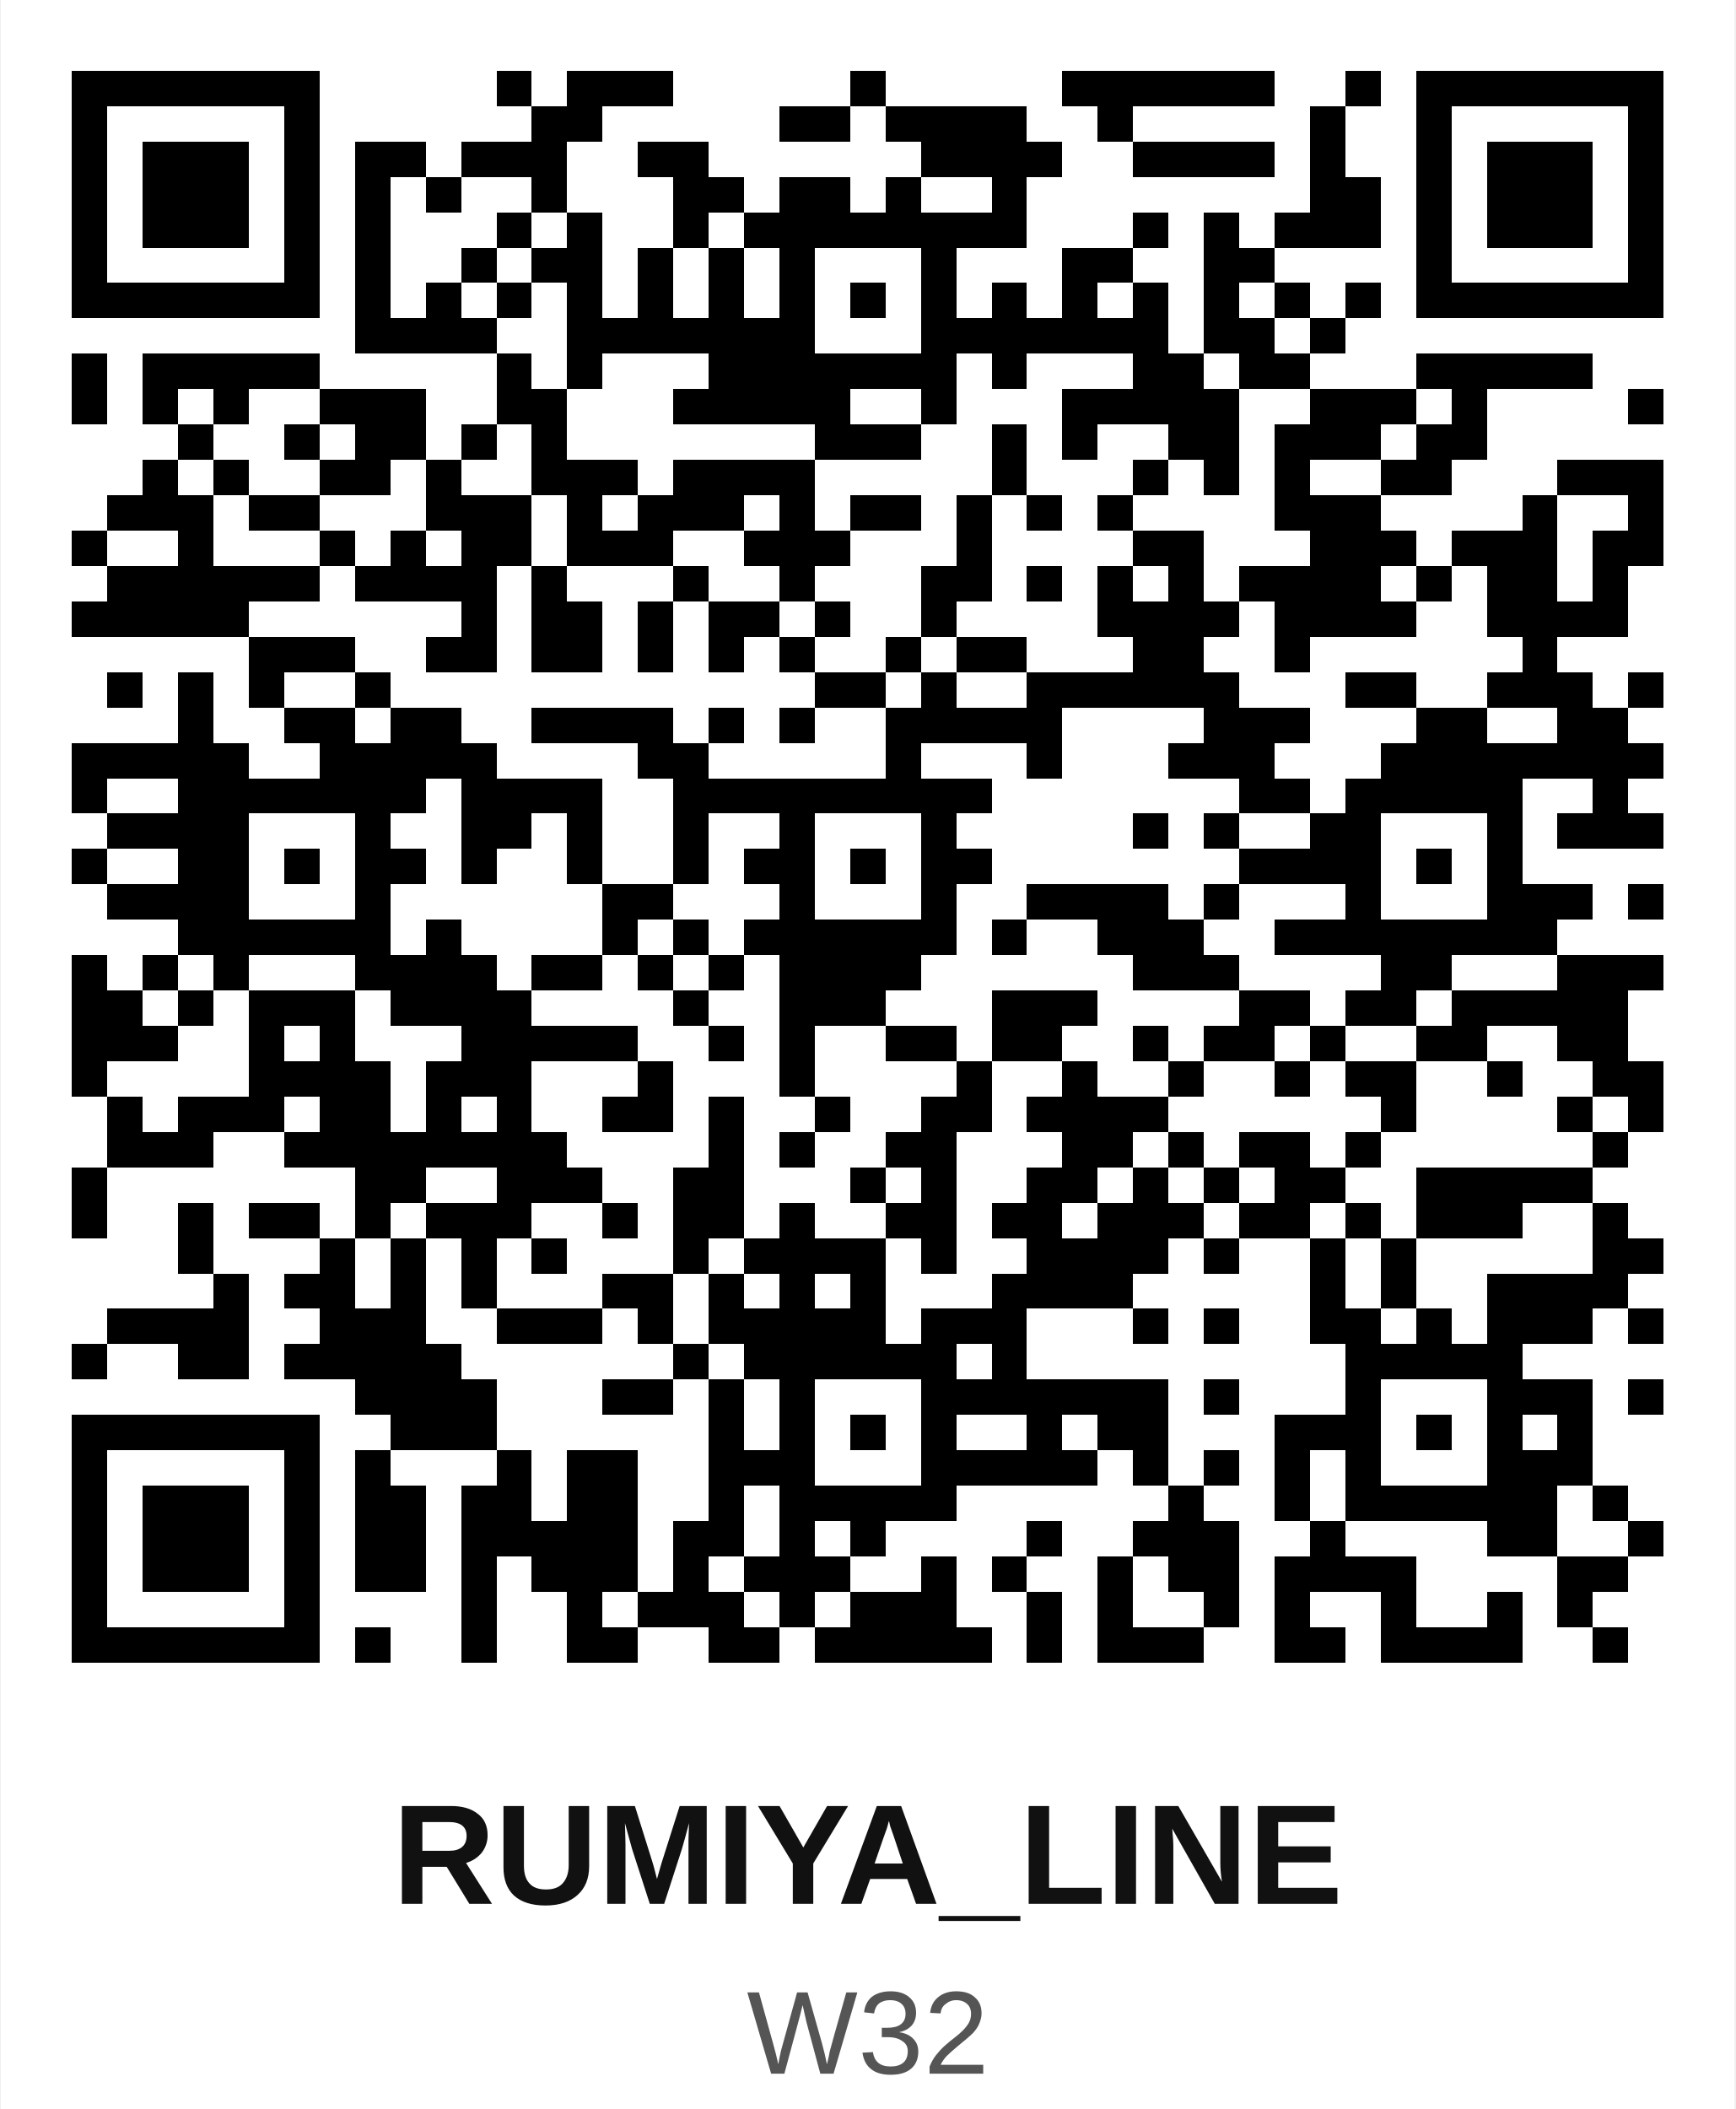
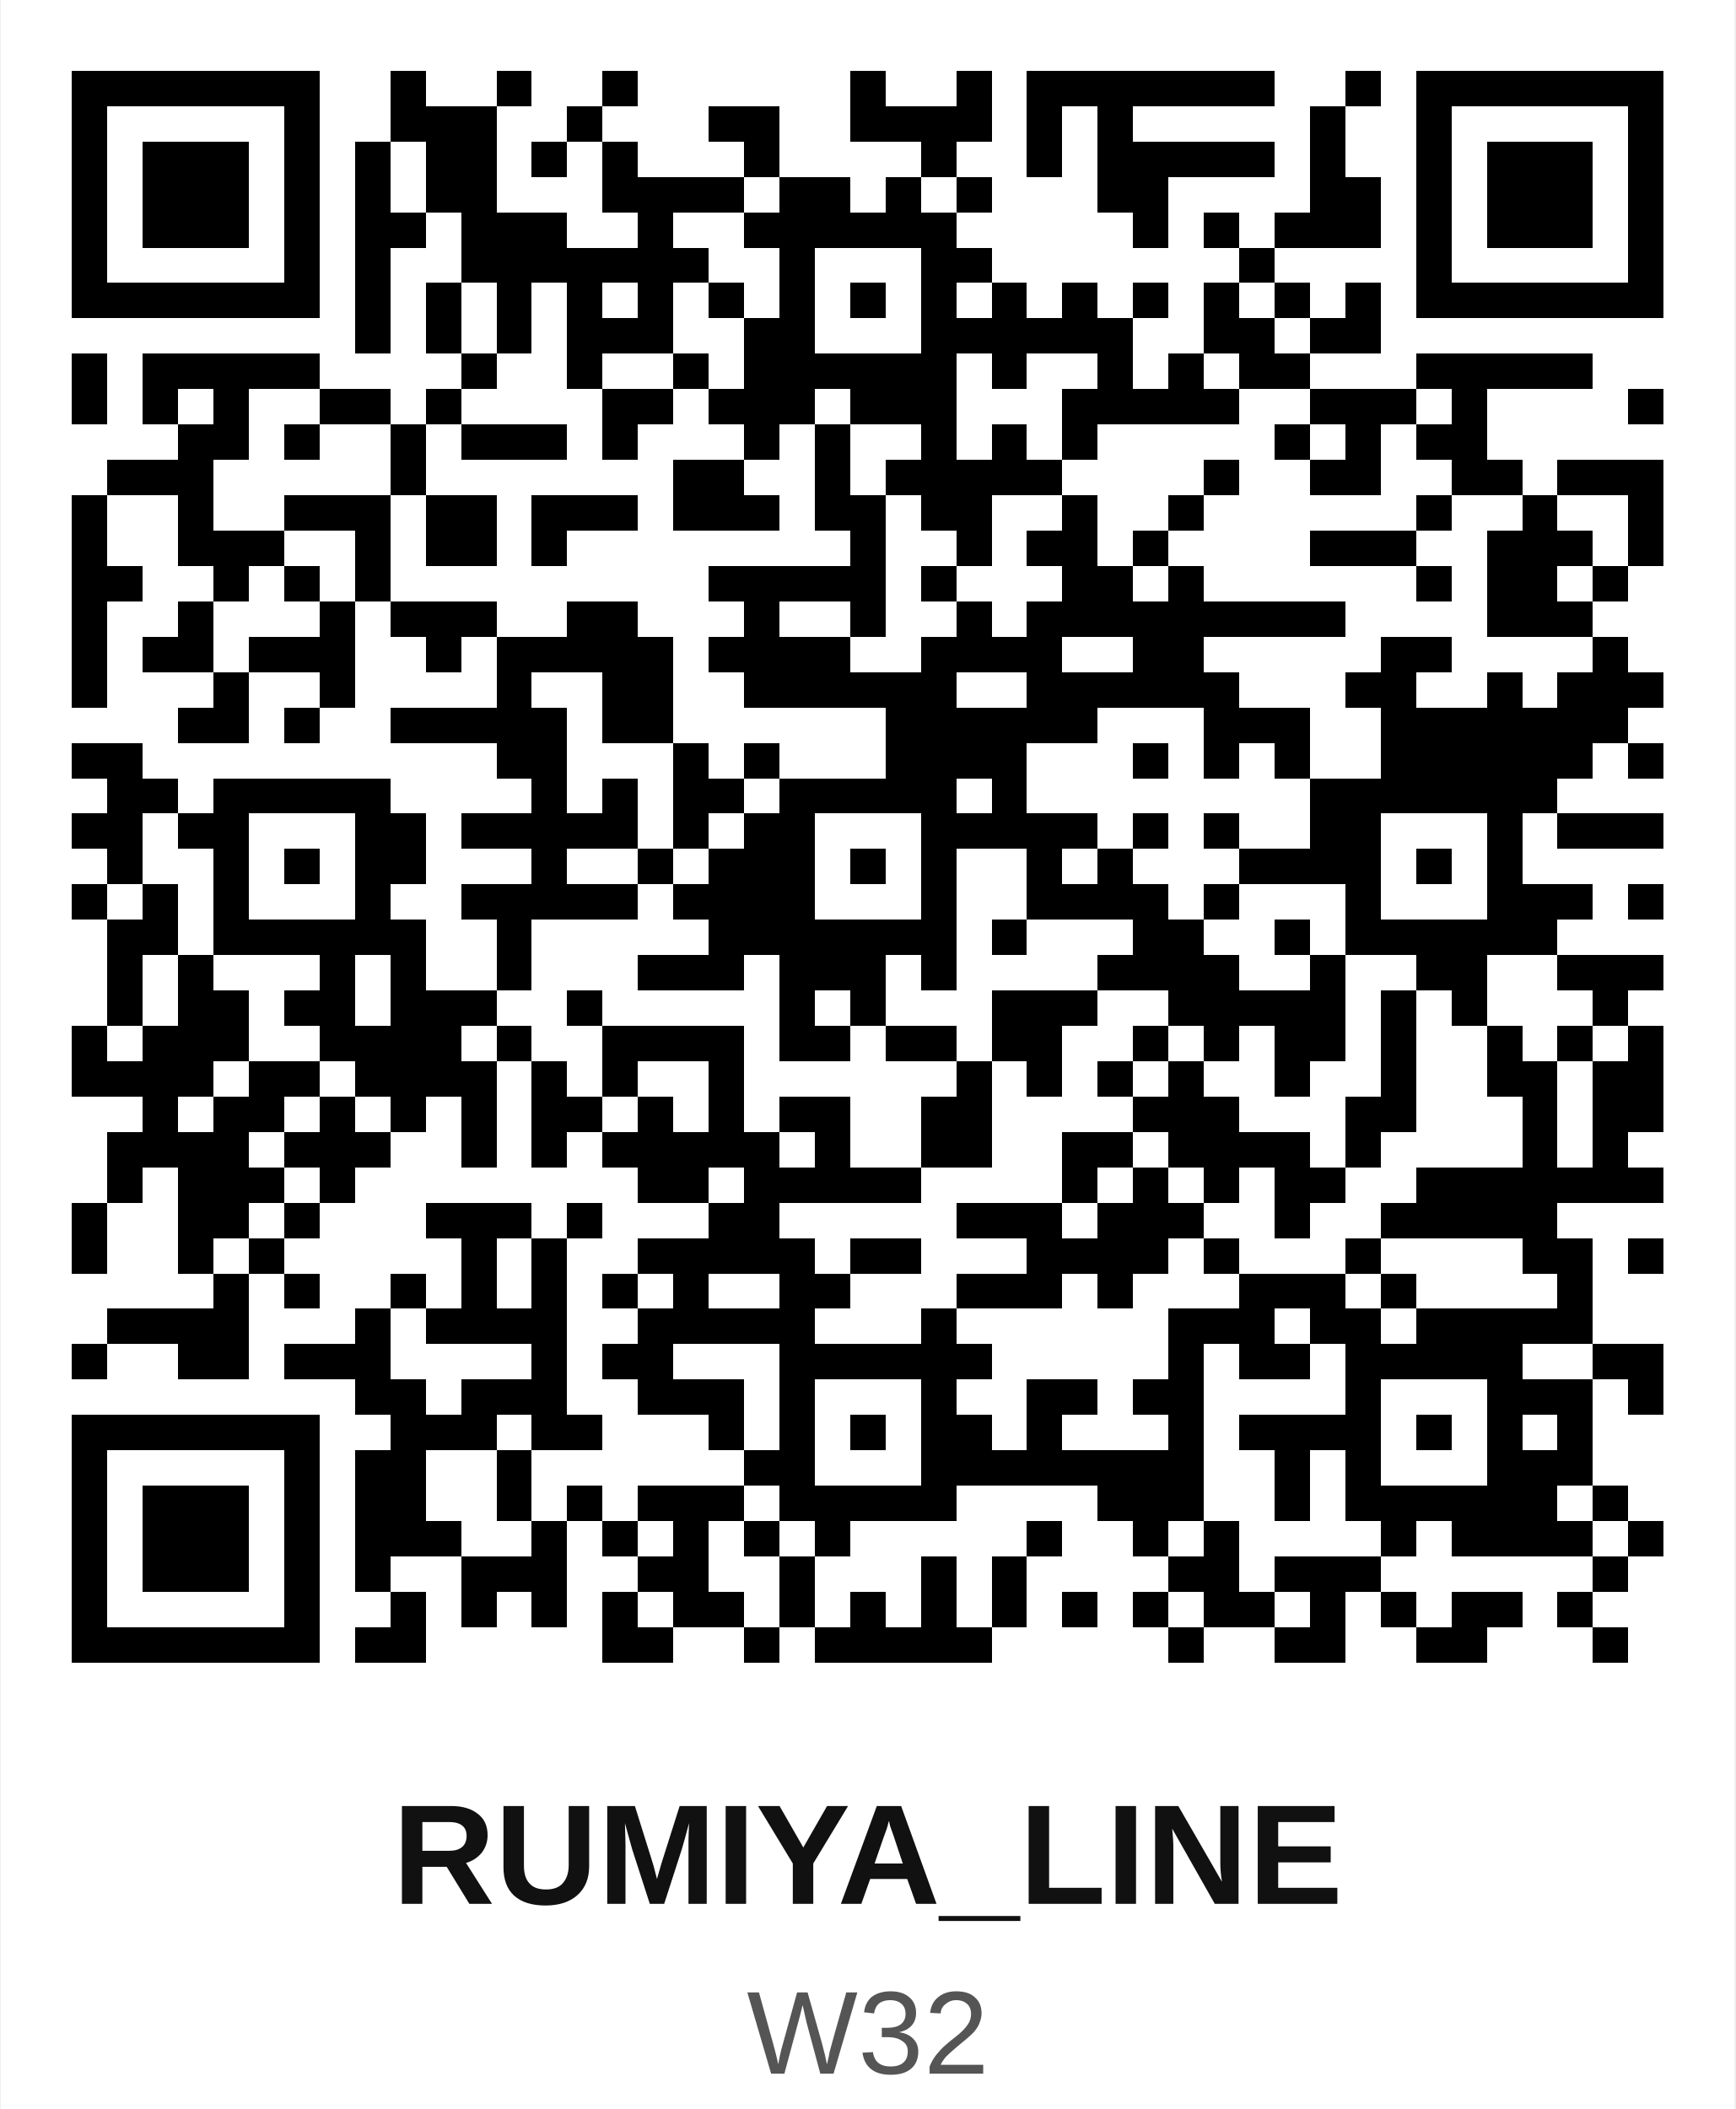
<svg xmlns="http://www.w3.org/2000/svg" width="200" height="243" viewBox="0 0 49.00 59.62" shape-rendering="crispEdges">
  <path fill="#ffffff" d="M0 0h49v49H0z" />
-   <path stroke="#000000" d="M2 2.5h7m5 0h1m1 0h3m5 0h1m5 0h6m2 0h1m1 0h7M2 3.5h1m5 0h1m6 0h2m5 0h2m1 0h4m2 0h1m5 0h1m2 0h1m5 0h1M2 4.5h1m1 0h3m1 0h1m1 0h2m1 0h3m2 0h2m6 0h4m2 0h4m1 0h1m2 0h1m1 0h3m1 0h1M2 5.5h1m1 0h3m1 0h1m1 0h1m1 0h1m2 0h1m3 0h2m1 0h2m1 0h1m2 0h1m8 0h2m1 0h1m1 0h3m1 0h1M2 6.5h1m1 0h3m1 0h1m1 0h1m3 0h1m1 0h1m2 0h1m1 0h8m3 0h1m1 0h1m1 0h3m1 0h1m1 0h3m1 0h1M2 7.5h1m5 0h1m1 0h1m2 0h1m1 0h2m1 0h1m1 0h1m1 0h1m3 0h1m3 0h2m2 0h2m4 0h1m5 0h1M2 8.5h7m1 0h1m1 0h1m1 0h1m1 0h1m1 0h1m1 0h1m1 0h1m1 0h1m1 0h1m1 0h1m1 0h1m1 0h1m1 0h1m1 0h1m1 0h1m1 0h7M10 9.5h4m2 0h7m3 0h7m1 0h2m1 0h1M2 10.5h1m1 0h5m5 0h1m1 0h1m3 0h7m1 0h1m3 0h2m1 0h2m3 0h5M2 11.5h1m1 0h1m1 0h1m2 0h3m2 0h2m3 0h5m2 0h1m3 0h5m2 0h3m1 0h1m4 0h1M5 12.5h1m2 0h1m1 0h2m1 0h1m1 0h1m7 0h3m2 0h1m1 0h1m2 0h2m1 0h3m1 0h2M4 13.5h1m1 0h1m2 0h2m1 0h1m2 0h3m1 0h4m5 0h1m3 0h1m1 0h1m1 0h1m2 0h2m3 0h3M3 14.5h3m1 0h2m3 0h3m1 0h1m1 0h3m1 0h1m1 0h2m1 0h1m1 0h1m1 0h1m4 0h3m4 0h1m2 0h1M2 15.5h1m2 0h1m3 0h1m1 0h1m1 0h2m1 0h3m2 0h3m3 0h1m4 0h2m3 0h3m1 0h3m1 0h2M3 16.5h6m1 0h4m1 0h1m3 0h1m2 0h1m3 0h2m1 0h1m1 0h1m1 0h1m1 0h4m1 0h1m1 0h2m1 0h1M2 17.5h5m6 0h1m1 0h2m1 0h1m1 0h2m1 0h1m2 0h1m4 0h4m1 0h4m2 0h4M7 18.5h3m2 0h2m1 0h2m1 0h1m1 0h1m1 0h1m2 0h1m1 0h2m3 0h2m2 0h1m6 0h1M3 19.5h1m1 0h1m1 0h1m2 0h1m12 0h2m1 0h1m2 0h6m3 0h2m2 0h3m1 0h1M5 20.5h1m2 0h2m1 0h2m2 0h4m1 0h1m1 0h1m2 0h5m4 0h3m3 0h2m2 0h2M2 21.5h5m2 0h5m4 0h2m5 0h1m3 0h1m3 0h3m3 0h8M2 22.5h1m2 0h7m1 0h4m2 0h9m7 0h2m1 0h5m2 0h1M3 23.5h4m3 0h1m2 0h2m1 0h1m2 0h1m2 0h1m3 0h1m5 0h1m1 0h1m2 0h2m3 0h1m1 0h3M2 24.5h1m2 0h2m1 0h1m1 0h2m1 0h1m2 0h1m2 0h1m1 0h2m1 0h1m1 0h2m7 0h4m1 0h1m1 0h1M3 25.5h4m3 0h1m6 0h2m3 0h1m3 0h1m2 0h4m1 0h1m3 0h1m3 0h3m1 0h1M5 26.5h6m1 0h1m4 0h1m1 0h1m1 0h6m1 0h1m2 0h3m2 0h8M2 27.5h1m1 0h1m1 0h1m3 0h4m1 0h2m1 0h1m1 0h1m1 0h4m6 0h3m4 0h2m3 0h3M2 28.5h2m1 0h1m1 0h3m1 0h4m4 0h1m2 0h3m3 0h3m4 0h2m1 0h2m1 0h5M2 29.5h3m2 0h1m1 0h1m3 0h5m2 0h1m1 0h1m2 0h2m1 0h2m2 0h1m1 0h2m1 0h1m2 0h2m2 0h2M2 30.5h1m4 0h4m1 0h3m3 0h1m3 0h1m4 0h1m2 0h1m2 0h1m2 0h1m1 0h2m2 0h1m2 0h2M3 31.5h1m1 0h3m1 0h2m1 0h1m1 0h1m2 0h2m1 0h1m2 0h1m2 0h2m1 0h4m6 0h1m4 0h1m1 0h1M3 32.5h3m2 0h8m4 0h1m1 0h1m2 0h2m3 0h2m1 0h1m1 0h2m1 0h1m6 0h1M2 33.5h1m7 0h2m2 0h3m2 0h2m3 0h1m1 0h1m2 0h2m1 0h1m1 0h1m1 0h2m2 0h5M2 34.5h1m2 0h1m1 0h2m1 0h1m1 0h3m2 0h1m1 0h2m1 0h1m2 0h2m1 0h2m1 0h3m1 0h2m1 0h1m1 0h3m2 0h1M5 35.5h1m3 0h1m1 0h1m1 0h1m1 0h1m3 0h1m1 0h4m1 0h1m2 0h4m1 0h1m2 0h1m1 0h1m5 0h2M6 36.5h1m1 0h2m1 0h1m1 0h1m3 0h2m1 0h1m1 0h1m1 0h1m3 0h4m5 0h1m1 0h1m2 0h4M3 37.5h4m2 0h3m2 0h3m1 0h1m1 0h5m1 0h3m3 0h1m1 0h1m2 0h2m1 0h1m1 0h3m1 0h1M2 38.5h1m2 0h2m1 0h5m6 0h1m1 0h6m1 0h1m9 0h5M10 39.5h4m3 0h2m1 0h1m1 0h1m3 0h7m1 0h1m3 0h1m3 0h3m1 0h1M2 40.5h7m2 0h3m6 0h1m1 0h1m1 0h1m1 0h1m2 0h1m1 0h2m3 0h3m1 0h1m1 0h1m1 0h1M2 41.5h1m5 0h1m1 0h1m3 0h1m1 0h2m2 0h3m3 0h5m1 0h1m1 0h1m1 0h1m1 0h1m3 0h3M2 42.5h1m1 0h3m1 0h1m1 0h2m1 0h2m1 0h2m2 0h1m1 0h5m6 0h1m2 0h1m1 0h6m1 0h1M2 43.5h1m1 0h3m1 0h1m1 0h2m1 0h5m1 0h2m1 0h1m1 0h1m4 0h1m2 0h3m2 0h1m4 0h2m2 0h1M2 44.5h1m1 0h3m1 0h1m1 0h2m1 0h1m1 0h3m1 0h1m1 0h3m2 0h1m1 0h1m2 0h1m1 0h2m1 0h4m4 0h2M2 45.5h1m5 0h1m4 0h1m2 0h1m1 0h3m1 0h1m1 0h3m2 0h1m1 0h1m2 0h1m1 0h1m2 0h1m2 0h1m1 0h1M2 46.5h7m1 0h1m2 0h1m2 0h2m2 0h2m1 0h5m1 0h1m1 0h3m2 0h2m1 0h4m2 0h1" />
+   <path stroke="#000000" d="M2 2.5h7m2 0h1m2 0h1m2 0h1m6 0h1m2 0h1m1 0h7m2 0h1m1 0h7M2 3.5h1m5 0h1m2 0h3m2 0h1m3 0h2m2 0h4m1 0h1m1 0h1m5 0h1m2 0h1m5 0h1M2 4.5h1m1 0h3m1 0h1m1 0h1m1 0h2m1 0h1m1 0h1m3 0h1m4 0h1m2 0h1m1 0h5m1 0h1m2 0h1m1 0h3m1 0h1M2 5.5h1m1 0h3m1 0h1m1 0h1m1 0h2m3 0h4m1 0h2m1 0h1m1 0h1m3 0h2m4 0h2m1 0h1m1 0h3m1 0h1M2 6.5h1m1 0h3m1 0h1m1 0h2m1 0h3m2 0h1m2 0h6m5 0h1m1 0h1m1 0h3m1 0h1m1 0h3m1 0h1M2 7.5h1m5 0h1m1 0h1m2 0h7m2 0h1m3 0h2m7 0h1m4 0h1m5 0h1M2 8.5h7m1 0h1m1 0h1m1 0h1m1 0h1m1 0h1m1 0h1m1 0h1m1 0h1m1 0h1m1 0h1m1 0h1m1 0h1m1 0h1m1 0h1m1 0h1m1 0h7M10 9.5h1m1 0h1m1 0h1m1 0h3m2 0h2m3 0h6m2 0h2m1 0h2M2 10.5h1m1 0h5m4 0h1m2 0h1m2 0h1m1 0h6m1 0h1m2 0h1m1 0h1m1 0h2m3 0h5M2 11.5h1m1 0h1m1 0h1m2 0h2m1 0h1m4 0h2m1 0h3m1 0h3m3 0h5m2 0h3m1 0h1m4 0h1M5 12.5h2m1 0h1m2 0h1m1 0h3m1 0h1m3 0h1m1 0h1m2 0h1m1 0h1m1 0h1m5 0h1m1 0h1m1 0h2M3 13.5h3m5 0h1m7 0h2m2 0h1m1 0h5m4 0h1m2 0h2m2 0h2m1 0h3M2 14.5h1m2 0h1m2 0h3m1 0h2m1 0h3m1 0h3m1 0h2m1 0h2m2 0h1m2 0h1m6 0h1m2 0h1m2 0h1M2 15.5h1m2 0h3m2 0h1m1 0h2m1 0h1m8 0h1m2 0h1m1 0h2m1 0h1m4 0h3m2 0h3m1 0h1M2 16.5h2m2 0h1m1 0h1m1 0h1m9 0h5m1 0h1m3 0h2m1 0h1m6 0h1m1 0h2m1 0h1M2 17.5h1m2 0h1m3 0h1m1 0h3m2 0h2m3 0h1m2 0h1m2 0h1m1 0h9m4 0h3M2 18.5h1m1 0h2m1 0h3m2 0h1m1 0h5m1 0h4m2 0h4m2 0h2m5 0h2m4 0h1M2 19.5h1m3 0h1m2 0h1m4 0h1m2 0h2m2 0h6m2 0h6m3 0h2m2 0h1m1 0h3M5 20.5h2m1 0h1m2 0h5m1 0h2m6 0h6m3 0h3m2 0h7M2 21.5h2m10 0h2m3 0h1m1 0h1m3 0h4m3 0h1m1 0h1m1 0h1m2 0h6m1 0h1M3 22.5h2m1 0h5m4 0h1m1 0h1m1 0h2m1 0h5m1 0h1m8 0h7M2 23.5h2m1 0h2m3 0h2m1 0h5m1 0h1m1 0h2m3 0h5m1 0h1m1 0h1m2 0h2m3 0h1m1 0h3M3 24.5h1m2 0h1m1 0h1m1 0h2m3 0h1m2 0h1m1 0h3m1 0h1m1 0h1m2 0h1m1 0h1m3 0h4m1 0h1m1 0h1M2 25.5h1m1 0h1m1 0h1m3 0h1m2 0h5m1 0h4m3 0h1m2 0h4m1 0h1m3 0h1m3 0h3m1 0h1M3 26.5h2m1 0h6m2 0h1m5 0h7m1 0h1m3 0h2m2 0h1m1 0h6M3 27.5h1m1 0h1m3 0h1m1 0h1m2 0h1m3 0h3m1 0h3m1 0h1m4 0h4m2 0h1m2 0h2m2 0h3M3 28.5h1m1 0h2m1 0h2m1 0h3m2 0h1m5 0h1m1 0h1m3 0h3m2 0h5m1 0h1m1 0h1m3 0h1M2 29.5h1m1 0h3m2 0h4m1 0h1m2 0h4m1 0h2m1 0h2m1 0h2m2 0h1m1 0h1m1 0h2m1 0h1m2 0h1m1 0h1m1 0h1M2 30.5h4m1 0h2m1 0h4m1 0h1m1 0h1m2 0h1m6 0h1m1 0h1m1 0h1m1 0h1m2 0h1m2 0h1m2 0h2m1 0h2M4 31.5h1m1 0h2m1 0h1m1 0h1m1 0h1m1 0h2m1 0h1m1 0h1m1 0h2m2 0h2m4 0h3m3 0h2m3 0h1m1 0h2M3 32.5h4m1 0h3m2 0h1m1 0h1m1 0h5m1 0h1m2 0h2m2 0h2m1 0h4m1 0h1m4 0h1m1 0h1M3 33.5h1m1 0h3m1 0h1m8 0h2m1 0h5m4 0h1m1 0h1m1 0h1m1 0h2m2 0h7M2 34.5h1m2 0h2m1 0h1m3 0h3m1 0h1m3 0h2m5 0h3m1 0h3m2 0h1m2 0h5M2 35.5h1m2 0h1m1 0h1m5 0h1m1 0h1m2 0h5m1 0h2m3 0h4m1 0h1m3 0h1m4 0h2m1 0h1M6 36.5h1m1 0h1m2 0h1m1 0h1m1 0h1m1 0h1m1 0h1m2 0h2m3 0h3m1 0h1m3 0h3m1 0h1m4 0h1M3 37.5h4m3 0h1m1 0h4m2 0h5m3 0h1m6 0h3m1 0h2m1 0h5M2 38.5h1m2 0h2m1 0h3m4 0h1m1 0h2m3 0h6m5 0h1m1 0h2m1 0h5m2 0h2M10 39.5h2m1 0h3m2 0h3m1 0h1m3 0h1m2 0h2m1 0h2m4 0h1m3 0h3m1 0h1M2 40.5h7m2 0h3m1 0h2m3 0h1m1 0h1m1 0h1m1 0h2m1 0h1m3 0h1m1 0h4m1 0h1m1 0h1m1 0h1M2 41.5h1m5 0h1m1 0h2m2 0h1m6 0h2m3 0h8m2 0h1m1 0h1m3 0h3M2 42.5h1m1 0h3m1 0h1m1 0h2m2 0h1m1 0h1m1 0h3m1 0h5m4 0h3m2 0h1m1 0h6m1 0h1M2 43.5h1m1 0h3m1 0h1m1 0h3m2 0h1m1 0h1m1 0h1m1 0h1m1 0h1m5 0h1m2 0h1m1 0h1m4 0h1m1 0h4m1 0h1M2 44.5h1m1 0h3m1 0h1m1 0h1m2 0h3m2 0h2m2 0h1m3 0h1m1 0h1m4 0h2m1 0h3m6 0h1M2 45.5h1m5 0h1m2 0h1m1 0h1m1 0h1m1 0h1m1 0h2m1 0h1m1 0h1m1 0h1m1 0h1m1 0h1m1 0h1m1 0h2m1 0h1m1 0h1m1 0h2m1 0h1M2 46.5h7m1 0h2m5 0h2m2 0h1m1 0h5m5 0h1m2 0h2m2 0h2m3 0h1" />
  <rect x="0" y="49.00" width="49.00" height="10.62" fill="#ffffff" />
  <text x="24.50" y="53.82" text-anchor="middle" font-family="Arial,Helvetica,sans-serif" font-size="4.02" font-weight="bold" fill="#111111">RUMIYA_LINE</text>
  <text x="24.50" y="58.62" text-anchor="middle" font-family="Arial,Helvetica,sans-serif" font-size="3.33" font-weight="normal" fill="#555555">W32</text>
</svg>
